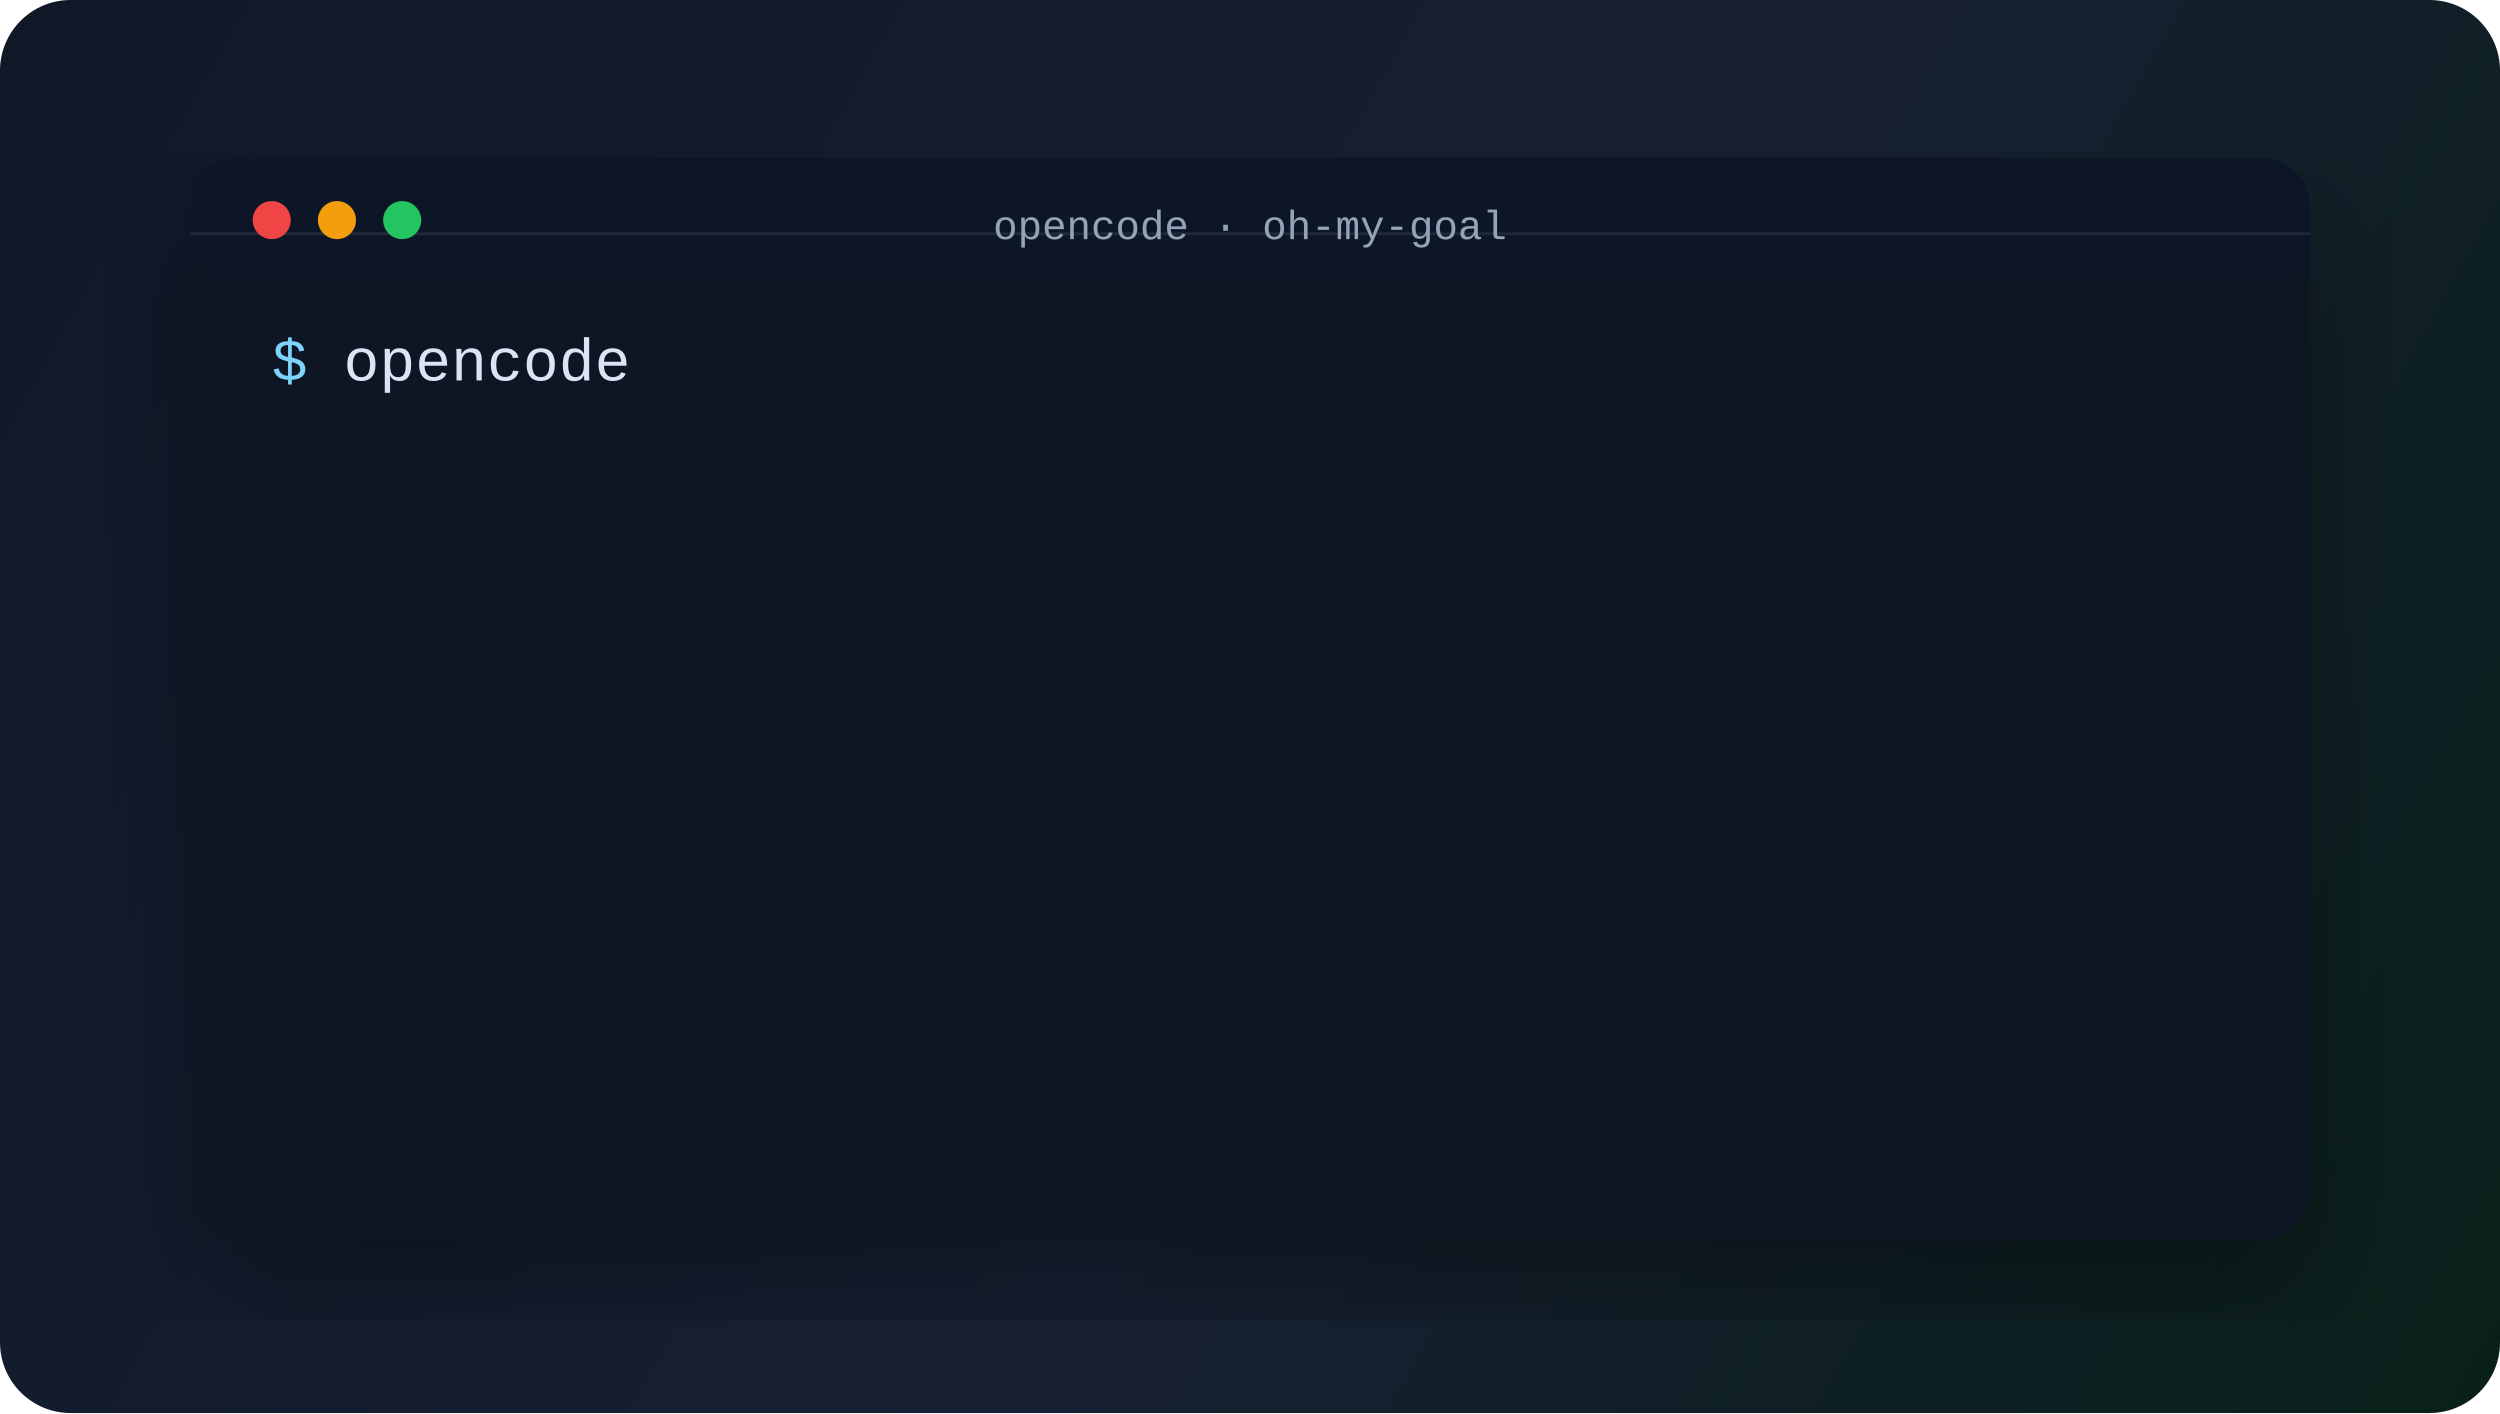
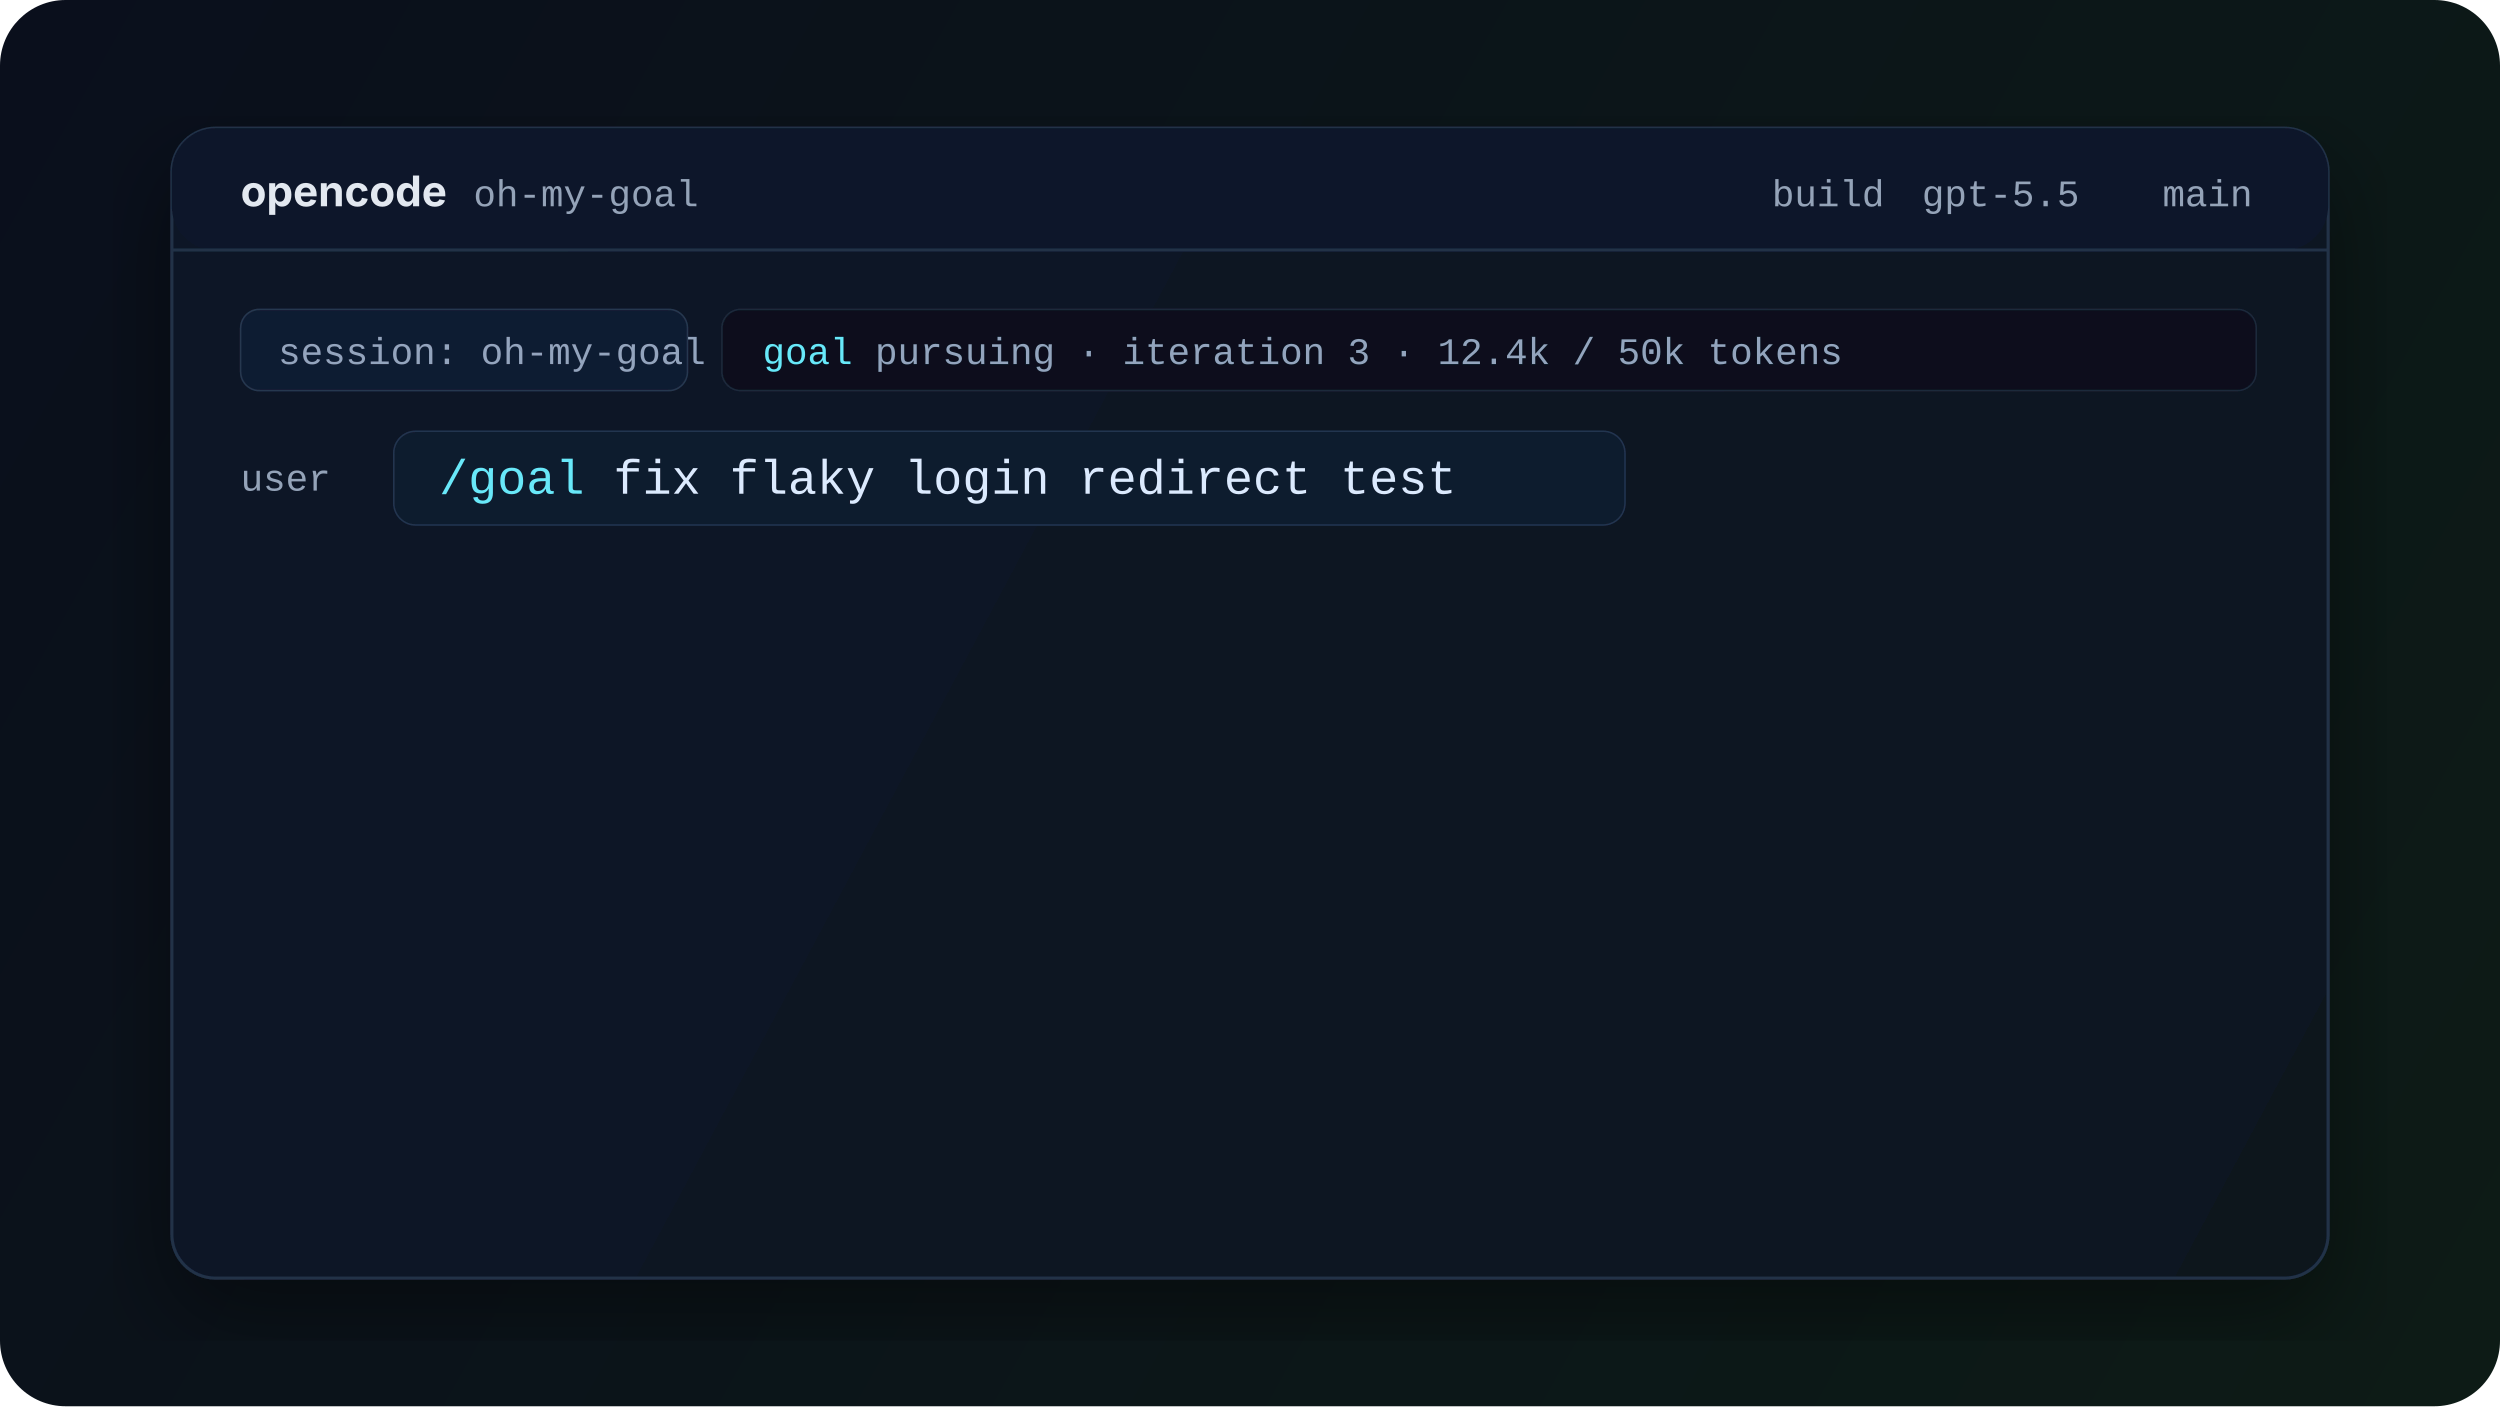
- <svg xmlns="http://www.w3.org/2000/svg" width="920" height="520" viewBox="0 0 920 520" fill="none" role="img" aria-labelledby="title desc">
+ <svg xmlns="http://www.w3.org/2000/svg" width="1600" height="900" viewBox="0 0 1600 900" fill="none" role="img" aria-labelledby="title desc">
  <defs>
-     <linearGradient id="bg" x1="0" y1="0" x2="920" y2="520" gradientUnits="userSpaceOnUse">
-       <stop stop-color="#101828" />
-       <stop offset="0.55" stop-color="#172033" />
-       <stop offset="1" stop-color="#092019" />
+     <linearGradient id="page" x1="0" y1="0" x2="1600" y2="900" gradientUnits="userSpaceOnUse">
+       <stop stop-color="#0a0f1c" />
+       <stop offset="1" stop-color="#0d1b16" />
    </linearGradient>
-     <filter id="shadow" x="40" y="34" width="840" height="452" filterUnits="userSpaceOnUse" color-interpolation-filters="sRGB">
-       <feDropShadow dx="0" dy="22" stdDeviation="24" flood-color="#000000" flood-opacity="0.35" />
+     <linearGradient id="panel" x1="110" y1="82" x2="1490" y2="818" gradientUnits="userSpaceOnUse">
+       <stop stop-color="#0e1628" />
+       <stop offset="1" stop-color="#09131f" />
+     </linearGradient>
+     <filter id="lift" x="72" y="50" width="1456" height="808" filterUnits="userSpaceOnUse" color-interpolation-filters="sRGB">
+       <feDropShadow dx="0" dy="24" stdDeviation="30" flood-color="#000000" flood-opacity="0.42" />
    </filter>
    <style>
      .mono {
        font-family: ui-monospace, SFMono-Regular, Menlo, Monaco, Consolas, "Liberation Mono", monospace;
      }
-       .line {
-         font-size: 22px;
-         fill: #d9e4f5;
+       .sans {
+         font-family: Inter, ui-sans-serif, system-ui, -apple-system, BlinkMacSystemFont, "Segoe UI", sans-serif;
      }
-       .muted {
-         fill: #8492a6;
+       .label {
+         font-size: 24px;
+         fill: #94a3b8;
      }
-       .ok {
-         fill: #5eead4;
+       .body {
+         font-size: 31px;
+         fill: #dbeafe;
      }
-       .warn {
-         fill: #fbbf24;
+       .small {
+         font-size: 24px;
+         fill: #93a4bd;
      }
-       .prompt {
-         fill: #7dd3fc;
+       .dim {
+         fill: #64748b;
+       }
+       .cyan {
+         fill: #67e8f9;
+       }
+       .green {
+         fill: #86efac;
+       }
+       .amber {
+         fill: #facc15;
+       }
+       .line-1 {
+         opacity: 0;
+         animation: show 0.18s linear 0.2s forwards;
+       }
+       .line-2 {
+         opacity: 0;
+         animation: show 0.18s linear 1.1s forwards;
+       }
+       .line-3 {
+         opacity: 0;
+         animation: show 0.18s linear 2s forwards;
+       }
+       .line-4 {
+         opacity: 0;
+         animation: show 0.18s linear 2.9s forwards;
+       }
+       .line-5 {
+         opacity: 0;
+         animation: show 0.18s linear 3.8s forwards;
+       }
+       .line-6 {
+         opacity: 0;
+         animation: show 0.18s linear 4.7s forwards;
      }
      .cursor {
        animation: blink 1s steps(2, start) infinite;
-       }
-       .reveal-1 {
-         opacity: 0;
-         animation: show 0.2s linear 0.2s forwards;
-       }
-       .reveal-2 {
-         opacity: 0;
-         animation: show 0.2s linear 1.3s forwards;
-       }
-       .reveal-3 {
-         opacity: 0;
-         animation: show 0.2s linear 2.2s forwards;
-       }
-       .reveal-4 {
-         opacity: 0;
-         animation: show 0.2s linear 3.2s forwards;
-       }
-       .reveal-5 {
-         opacity: 0;
-         animation: show 0.2s linear 4.2s forwards;
-       }
-       .reveal-6 {
-         opacity: 0;
-         animation: show 0.2s linear 5.1s forwards;
-       }
-       .reveal-7 {
-         opacity: 0;
-         animation: show 0.2s linear 6.1s forwards;
      }
      @keyframes show {
        to {
          opacity: 1;
        }
      }
      @keyframes blink {
        50% {
          opacity: 0;
        }
      }
    </style>
  </defs>
-   <rect width="920" height="520" rx="26" fill="url(#bg)" />
-   <g filter="url(#shadow)">
-     <rect x="70" y="58" width="780" height="398" rx="18" fill="#0b1220" />
-     <rect x="70" y="58" width="780" height="46" rx="18" fill="#111827" />
-     <path d="M70 86H850" stroke="#1f2937" />
-     <circle cx="100" cy="81" r="7" fill="#ef4444" />
-     <circle cx="124" cy="81" r="7" fill="#f59e0b" />
-     <circle cx="148" cy="81" r="7" fill="#22c55e" />
-     <text x="460" y="88" text-anchor="middle" class="mono" font-size="15" fill="#94a3b8">opencode · oh-my-goal</text>
-     <g class="mono line">
-       <text x="100" y="140">
-         <tspan class="prompt">$</tspan> opencode</text>
-       <text x="100" y="184" class="reveal-1">
-         <tspan class="prompt">›</tspan> /goal fix flaky login redirect test</text>
-       <text x="100" y="228" class="reveal-2">
-         <tspan class="ok">✓</tspan> Goal started: fix flaky login redirect test</text>
-       <text x="100" y="272" class="reveal-3">
-         <tspan class="muted">idle</tspan> → injecting Active Goal Check</text>
-       <text x="100" y="316" class="reveal-4">
-         <tspan class="warn">…</tspan> inspecting auth redirect flow</text>
-       <text x="100" y="360" class="reveal-5">
-         <tspan class="warn">…</tspan> updating regression coverage</text>
-       <text x="100" y="404" class="reveal-6">
-         <tspan class="ok">✓</tspan> GOAL_ACHIEVED: redirect test is stable</text>
-       <text x="100" y="438" class="reveal-7" font-size="18" fill="#94a3b8">State saved in .opencode/goal.json · loop stopped</text>
-       <rect x="720" y="421" width="13" height="24" fill="#d9e4f5" class="cursor reveal-7" />
+   <rect width="1600" height="900" rx="42" fill="url(#page)" />
+   <g filter="url(#lift)">
+     <rect x="110" y="82" width="1380" height="736" rx="28" fill="url(#panel)" stroke="#203047" stroke-width="2" />
+     <rect x="110" y="82" width="1380" height="78" rx="28" fill="#0f172a" />
+     <path d="M110 160H1490" stroke="#203047" stroke-width="2" />
+     <text x="154" y="132" class="sans" font-size="27" font-weight="700" fill="#e2e8f0">opencode</text>
+     <text x="303" y="132" class="mono label">oh-my-goal</text>
+     <text x="1134" y="132" class="mono label">build</text>
+     <text x="1230" y="132" class="mono label">gpt-5.5</text>
+     <text x="1384" y="132" class="mono label">main</text>
+     <rect x="154" y="198" width="286" height="52" rx="12" fill="#111c31" stroke="#263850" />
+     <text x="178" y="233" class="mono small">session: oh-my-goal</text>
+     <rect x="462" y="198" width="982" height="52" rx="12" fill="#07111f" stroke="#1e293b" />
+     <text x="488" y="233" class="mono small">
+       <tspan class="cyan">goal</tspan> pursuing · iteration 3 · 12.4k / 50k tokens</text>
+     <g class="mono">
+       <text x="154" y="314" class="label">user</text>
+       <rect x="252" y="276" width="788" height="60" rx="14" fill="#101b2d" stroke="#22344f" />
+       <text x="281" y="316" class="body">
+         <tspan class="cyan">/goal</tspan> fix flaky login redirect test</text>
+       <g class="line-1">
+         <text x="154" y="405" class="label">assistant</text>
+         <text x="314" y="405" class="body">
+           <tspan class="green">✓</tspan> Goal started and stored in <tspan class="cyan">.opencode/goal.json</tspan>
+         </text>
+       </g>
+       <g class="line-2">
+         <text x="154" y="475" class="label">idle</text>
+         <text x="314" y="475" class="body">
+           <tspan class="amber">→</tspan> injecting Active Goal Check</text>
+       </g>
+       <g class="line-3">
+         <text x="154" y="545" class="label">agent</text>
+         <text x="314" y="545" class="body">reproducing redirect failure and tracing auth state</text>
+       </g>
+       <g class="line-4">
+         <text x="154" y="615" class="label">agent</text>
+         <text x="314" y="615" class="body">patching regression test and running focused checks</text>
+       </g>
+       <g class="line-5">
+         <text x="154" y="685" class="label">assistant</text>
+         <text x="314" y="685" class="body">
+           <tspan class="green">GOAL_ACHIEVED:</tspan> redirect test is stable</text>
+       </g>
+       <g class="line-6">
+         <rect x="154" y="735" width="1290" height="58" rx="16" fill="#07111f" stroke="#1e293b" />
+         <text x="184" y="773" class="small">
+           <tspan class="dim">›</tspan> goal loop stopped · summary prompt queued</text>
+         <rect x="1398" y="748" width="18" height="28" rx="2" fill="#cbd5e1" class="cursor" />
+       </g>
    </g>
  </g>
</svg>
